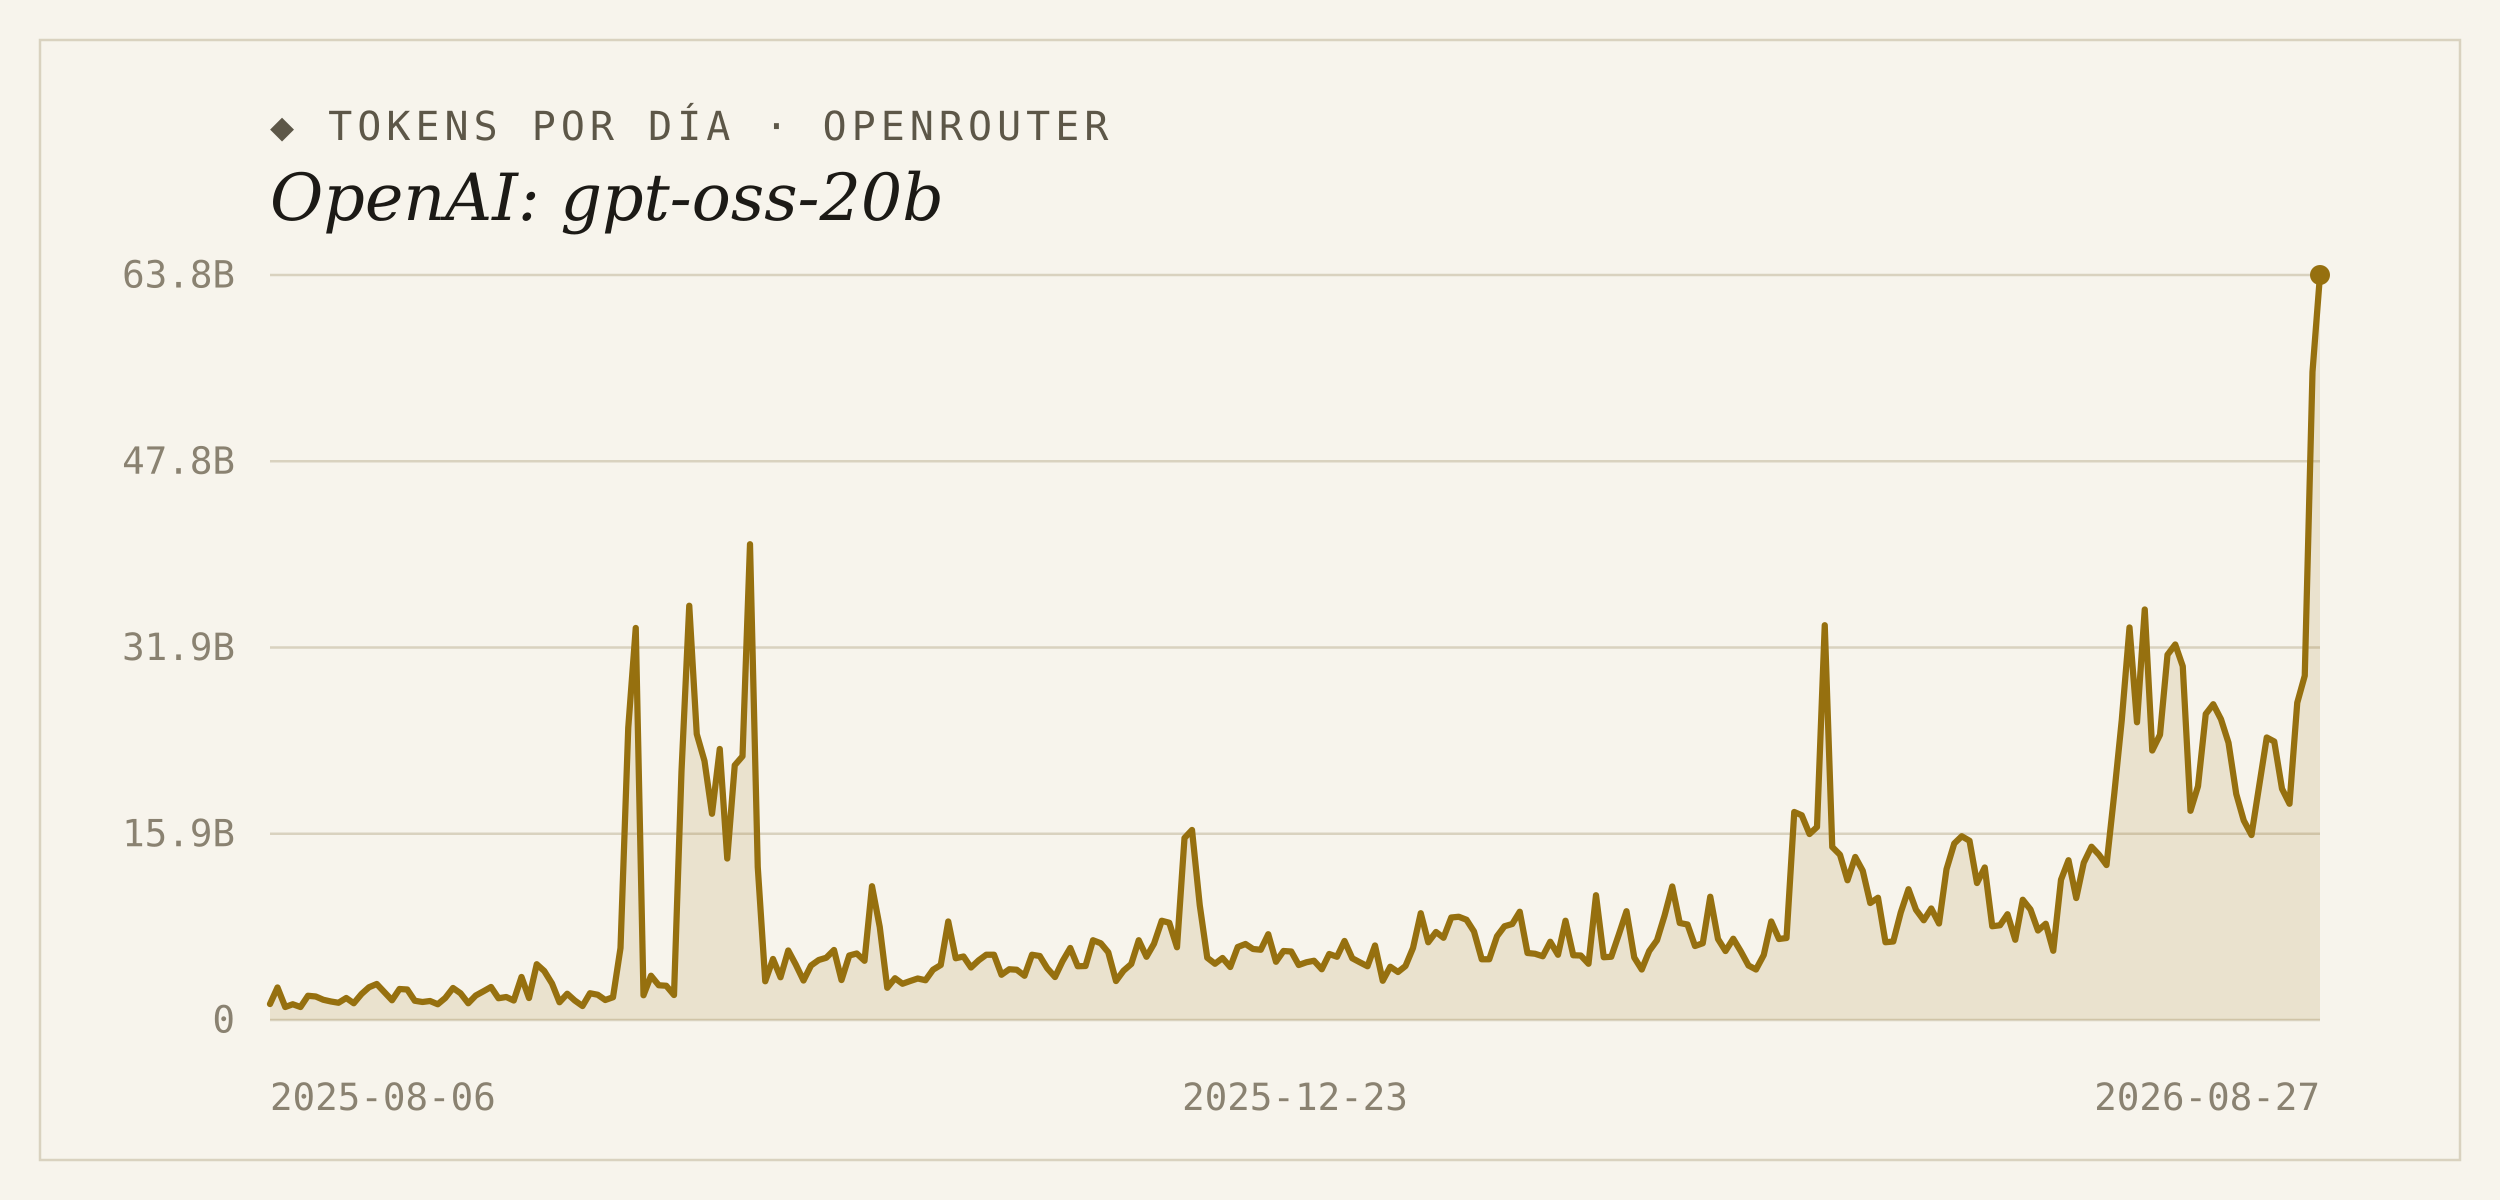
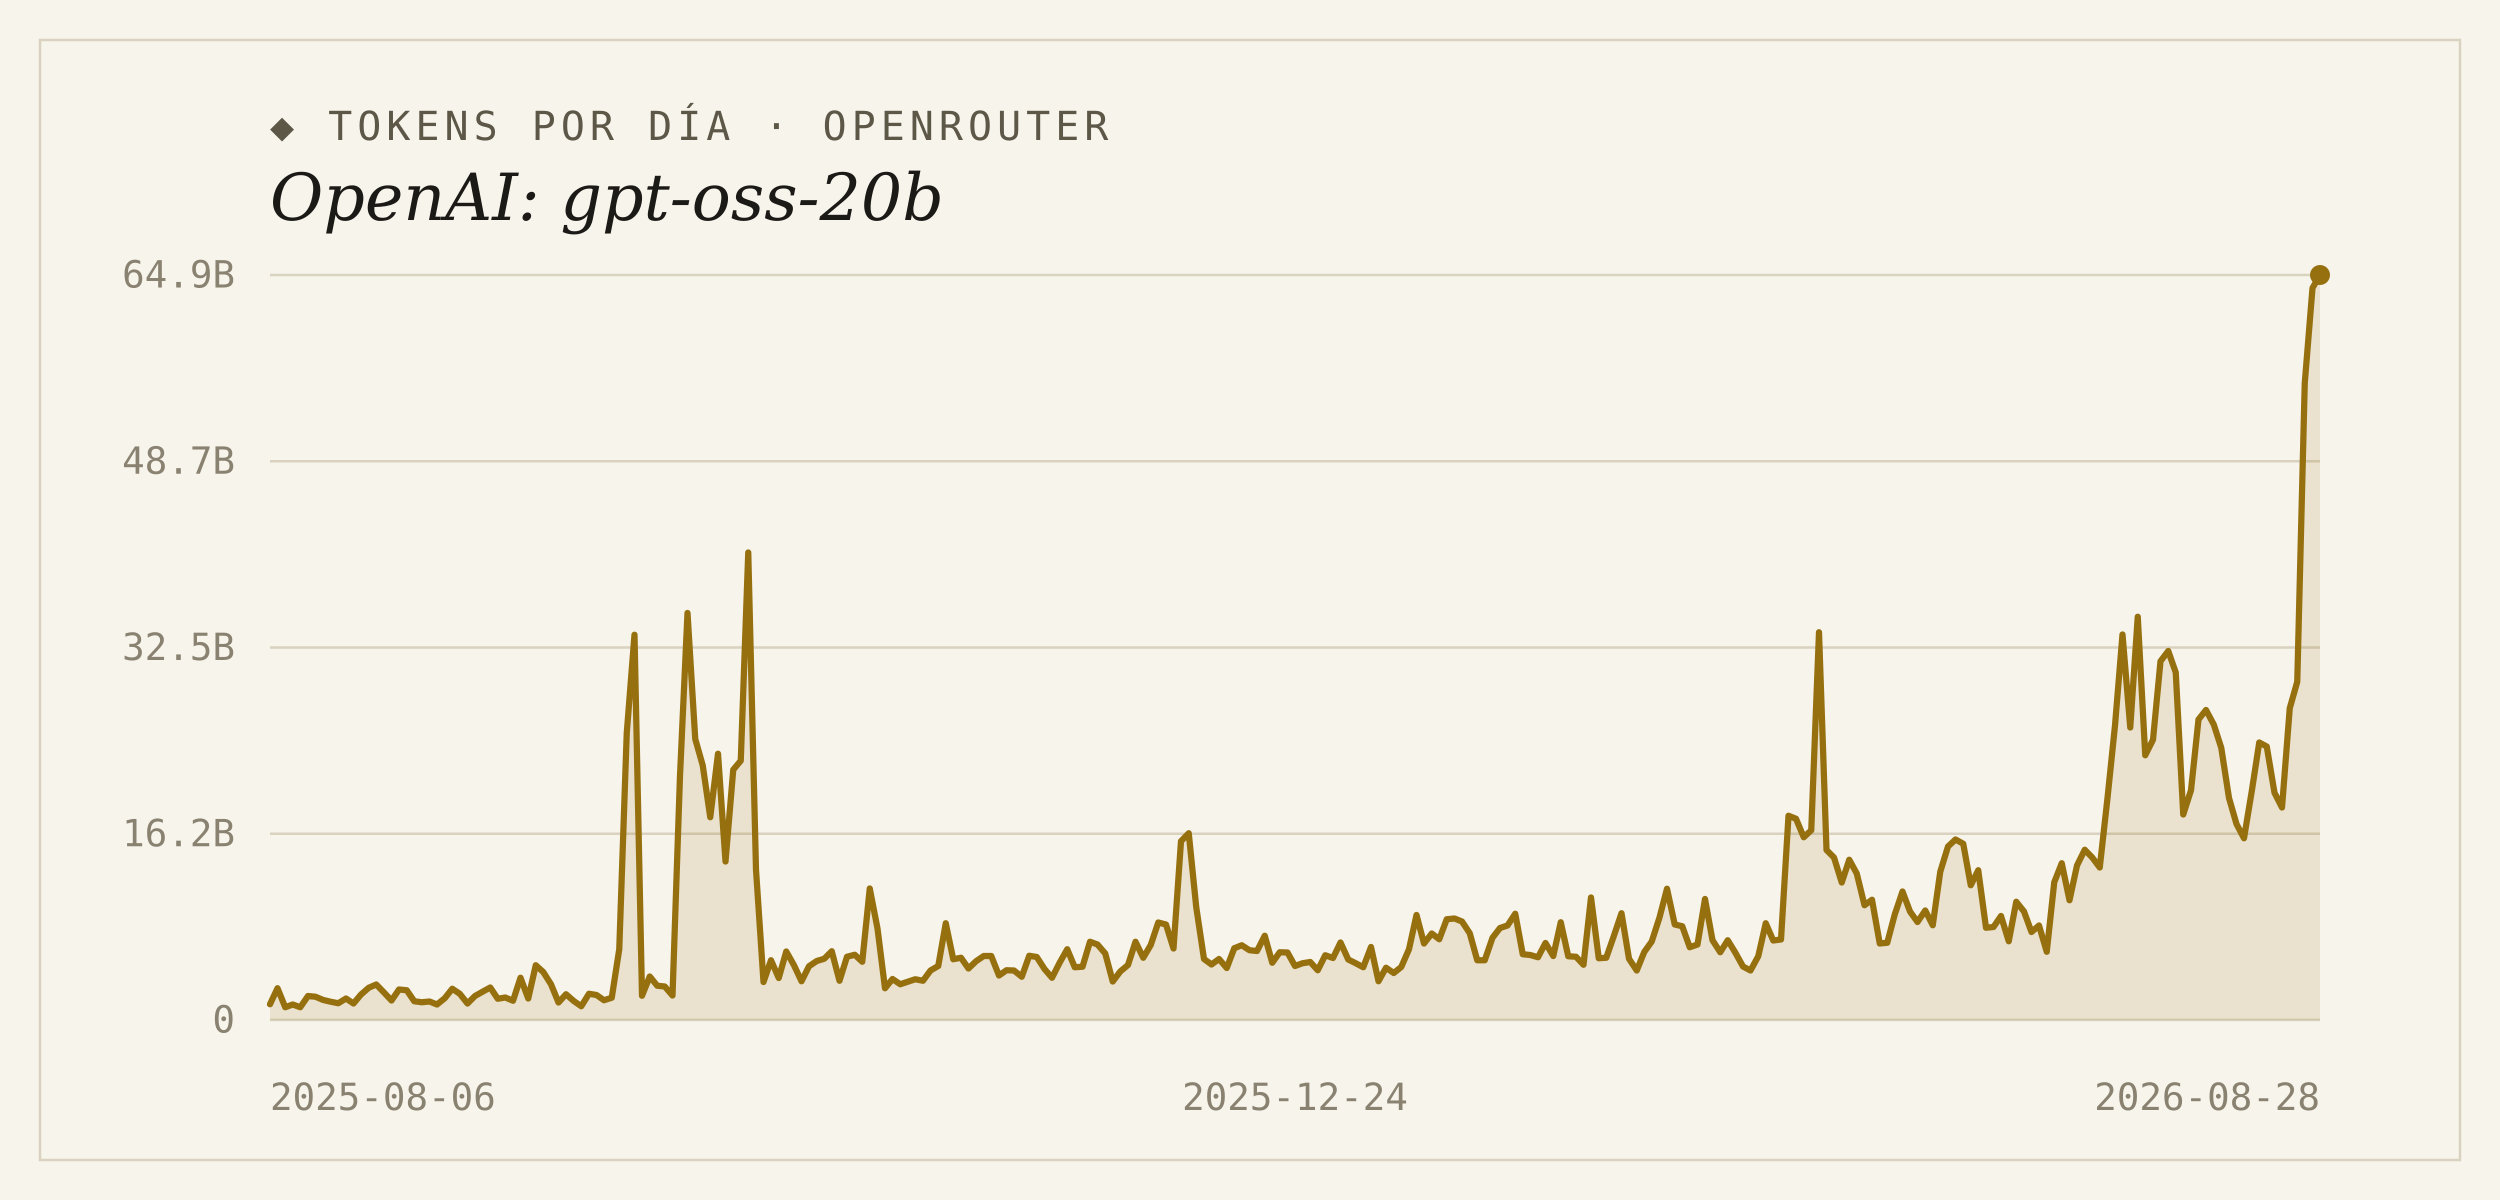
<svg xmlns="http://www.w3.org/2000/svg" width="1000" height="480" viewBox="0 0 1000 480">
  <rect width="1000" height="480" fill="#f7f4ec" />
  <rect x="16" y="16" width="968" height="448" fill="none" stroke="#d9d2bf" stroke-width="1" />
  <text x="108" y="56" font-family="'DejaVu Sans Mono', Consolas, monospace" font-size="16" letter-spacing="2" fill="#5d5748">◆ TOKENS POR DÍA · OPENROUTER</text>
  <text x="108" y="88" font-family="Georgia, 'DejaVu Serif', serif" font-size="26" font-style="italic" fill="#1c1a16">OpenAI: gpt-oss-20b</text>
  <line x1="108" y1="408.0" x2="928" y2="408.0" stroke="#d9d2bf" stroke-width="1" />
  <text x="94" y="413" text-anchor="end" font-family="'DejaVu Sans Mono', Consolas, monospace" font-size="15" fill="#8a8271">0</text>
  <line x1="108" y1="333.5" x2="928" y2="333.5" stroke="#d9d2bf" stroke-width="1" />
-   <text x="94" y="338.5" text-anchor="end" font-family="'DejaVu Sans Mono', Consolas, monospace" font-size="15" fill="#8a8271">15.9B</text>
+   <text x="94" y="338.5" text-anchor="end" font-family="'DejaVu Sans Mono', Consolas, monospace" font-size="15" fill="#8a8271">16.2B</text>
  <line x1="108" y1="259.0" x2="928" y2="259.0" stroke="#d9d2bf" stroke-width="1" />
-   <text x="94" y="264" text-anchor="end" font-family="'DejaVu Sans Mono', Consolas, monospace" font-size="15" fill="#8a8271">31.9B</text>
+   <text x="94" y="264" text-anchor="end" font-family="'DejaVu Sans Mono', Consolas, monospace" font-size="15" fill="#8a8271">32.5B</text>
  <line x1="108" y1="184.5" x2="928" y2="184.5" stroke="#d9d2bf" stroke-width="1" />
-   <text x="94" y="189.5" text-anchor="end" font-family="'DejaVu Sans Mono', Consolas, monospace" font-size="15" fill="#8a8271">47.8B</text>
+   <text x="94" y="189.5" text-anchor="end" font-family="'DejaVu Sans Mono', Consolas, monospace" font-size="15" fill="#8a8271">48.7B</text>
  <line x1="108" y1="110.0" x2="928" y2="110.0" stroke="#d9d2bf" stroke-width="1" />
-   <text x="94" y="115" text-anchor="end" font-family="'DejaVu Sans Mono', Consolas, monospace" font-size="15" fill="#8a8271">63.8B</text>
-   <path d="M 108,408.0 L 108.0,401.6 L 111.0,395.0 L 114.1,402.8 L 117.1,401.7 L 120.2,402.8 L 123.2,398.3 L 126.3,398.6 L 129.3,399.9 L 132.4,400.6 L 135.4,401.1 L 138.5,399.2 L 141.5,401.3 L 144.6,397.6 L 147.6,394.9 L 150.7,393.6 L 153.7,396.8 L 156.8,400.1 L 159.8,395.6 L 162.9,395.8 L 165.9,400.3 L 169.0,400.8 L 172.0,400.4 L 175.1,401.7 L 178.1,399.2 L 181.2,395.2 L 184.2,397.3 L 187.3,401.3 L 190.3,398.2 L 193.4,396.5 L 196.4,394.8 L 199.4,399.3 L 202.5,398.8 L 205.5,400.2 L 208.6,390.8 L 211.6,399.2 L 214.7,385.7 L 217.7,388.4 L 220.8,393.4 L 223.8,400.9 L 226.9,397.5 L 229.9,400.2 L 233.0,402.4 L 236.0,397.3 L 239.1,397.9 L 242.1,400.0 L 245.2,398.9 L 248.2,379.2 L 251.3,291.1 L 254.3,251.2 L 257.4,398.1 L 260.4,390.3 L 263.5,394.1 L 266.5,394.3 L 269.6,398.0 L 272.6,308.5 L 275.7,242.3 L 278.7,293.6 L 281.8,304.4 L 284.8,325.5 L 287.9,299.6 L 290.9,343.4 L 293.9,306.1 L 297.0,302.5 L 300.0,217.7 L 303.1,346.8 L 306.1,392.5 L 309.2,383.6 L 312.2,390.9 L 315.3,380.2 L 318.3,385.8 L 321.4,392.2 L 324.4,386.2 L 327.5,384.0 L 330.5,383.1 L 333.6,380.0 L 336.6,392.0 L 339.7,382.2 L 342.7,381.4 L 345.8,384.3 L 348.8,354.5 L 351.9,370.8 L 354.9,395.1 L 358.0,391.3 L 361.0,393.5 L 364.1,392.4 L 367.1,391.4 L 370.2,392.1 L 373.2,387.9 L 376.3,386.0 L 379.3,368.6 L 382.3,383.3 L 385.4,382.6 L 388.4,387.0 L 391.5,384.1 L 394.5,381.9 L 397.6,381.9 L 400.6,389.9 L 403.7,387.7 L 406.7,387.9 L 409.8,390.3 L 412.8,381.9 L 415.9,382.4 L 418.9,387.3 L 422.0,390.8 L 425.0,384.5 L 428.1,379.2 L 431.1,386.5 L 434.2,386.4 L 437.2,376.1 L 440.3,377.3 L 443.3,380.9 L 446.4,392.4 L 449.4,388.3 L 452.5,385.6 L 455.5,376.1 L 458.6,382.7 L 461.6,377.5 L 464.7,368.3 L 467.7,369.1 L 470.8,378.9 L 473.8,335.2 L 476.8,332.0 L 479.9,362.1 L 482.9,383.1 L 486.0,385.5 L 489.0,383.2 L 492.1,386.8 L 495.1,378.8 L 498.2,377.6 L 501.2,379.6 L 504.3,379.9 L 507.3,373.7 L 510.4,384.7 L 513.4,380.4 L 516.5,380.6 L 519.5,386.0 L 522.6,384.9 L 525.6,384.3 L 528.7,387.7 L 531.7,381.6 L 534.8,382.7 L 537.8,376.4 L 540.9,383.3 L 543.9,384.9 L 547.0,386.5 L 550.0,378.2 L 553.1,392.3 L 556.1,386.7 L 559.2,388.8 L 562.2,386.4 L 565.2,379.2 L 568.3,365.3 L 571.3,376.9 L 574.4,372.8 L 577.4,375.1 L 580.5,367.0 L 583.5,366.7 L 586.6,367.9 L 589.6,372.6 L 592.7,383.7 L 595.7,383.7 L 598.8,374.5 L 601.8,370.5 L 604.9,369.6 L 607.9,364.7 L 611.0,381.2 L 614.0,381.5 L 617.1,382.5 L 620.1,376.7 L 623.2,381.9 L 626.2,368.3 L 629.3,382.1 L 632.3,382.2 L 635.4,385.5 L 638.4,358.1 L 641.5,382.9 L 644.5,382.7 L 647.6,373.6 L 650.6,364.5 L 653.7,383.0 L 656.7,387.8 L 659.7,380.4 L 662.8,376.1 L 665.8,366.3 L 668.9,354.6 L 671.9,369.2 L 675.0,369.8 L 678.0,378.4 L 681.1,377.3 L 684.1,358.7 L 687.2,375.6 L 690.2,380.4 L 693.3,375.5 L 696.3,380.5 L 699.4,386.2 L 702.4,387.8 L 705.5,382.0 L 708.5,368.6 L 711.6,375.6 L 714.6,375.2 L 717.7,324.8 L 720.7,326.1 L 723.8,333.6 L 726.8,330.8 L 729.9,250.1 L 732.9,338.8 L 736.0,341.9 L 739.0,352.1 L 742.1,342.8 L 745.1,348.3 L 748.1,361.2 L 751.2,359.1 L 754.2,376.9 L 757.3,376.6 L 760.3,365.0 L 763.4,355.7 L 766.4,363.9 L 769.5,368.1 L 772.5,363.4 L 775.6,369.4 L 778.6,347.7 L 781.7,337.4 L 784.7,334.5 L 787.8,336.3 L 790.8,353.2 L 793.9,347.0 L 796.9,370.5 L 800.0,370.1 L 803.0,365.7 L 806.1,375.9 L 809.1,359.9 L 812.2,363.8 L 815.2,372.2 L 818.3,369.5 L 821.3,380.3 L 824.4,351.9 L 827.4,344.1 L 830.5,359.2 L 833.5,345.1 L 836.6,338.7 L 839.6,341.9 L 842.6,346.0 L 845.7,317.6 L 848.7,288.1 L 851.8,251.0 L 854.8,288.9 L 857.9,243.8 L 860.9,300.2 L 864.0,293.9 L 867.0,261.9 L 870.1,257.8 L 873.1,266.5 L 876.2,324.3 L 879.2,314.5 L 882.3,285.6 L 885.3,281.7 L 888.4,287.7 L 891.4,297.1 L 894.5,317.6 L 897.5,328.2 L 900.6,334.0 L 903.6,314.8 L 906.7,295.0 L 909.7,296.6 L 912.8,315.5 L 915.8,321.5 L 918.9,281.1 L 921.9,270.3 L 925.0,148.7 L 928.0,110.0 L 928.0,408.0 Z" fill="#96700f" fill-opacity="0.14" />
-   <polyline points="108.0,401.6 111.0,395.0 114.1,402.8 117.1,401.7 120.2,402.8 123.2,398.3 126.3,398.6 129.3,399.9 132.4,400.6 135.4,401.1 138.5,399.2 141.5,401.3 144.6,397.6 147.6,394.9 150.7,393.6 153.7,396.8 156.8,400.1 159.8,395.6 162.9,395.8 165.9,400.3 169.0,400.8 172.0,400.4 175.1,401.7 178.1,399.2 181.2,395.2 184.2,397.3 187.3,401.3 190.3,398.2 193.4,396.5 196.4,394.8 199.4,399.3 202.5,398.8 205.5,400.2 208.6,390.8 211.6,399.2 214.7,385.7 217.7,388.4 220.8,393.4 223.8,400.9 226.9,397.5 229.9,400.2 233.0,402.4 236.0,397.3 239.1,397.9 242.1,400.0 245.2,398.9 248.2,379.2 251.3,291.1 254.3,251.2 257.4,398.1 260.4,390.3 263.5,394.1 266.5,394.3 269.6,398.0 272.6,308.5 275.7,242.3 278.7,293.6 281.8,304.4 284.8,325.5 287.9,299.6 290.9,343.4 293.9,306.1 297.0,302.5 300.0,217.7 303.1,346.8 306.1,392.5 309.2,383.6 312.2,390.9 315.3,380.2 318.3,385.8 321.4,392.2 324.4,386.2 327.5,384.0 330.5,383.1 333.6,380.0 336.6,392.0 339.7,382.2 342.7,381.4 345.8,384.3 348.8,354.5 351.9,370.8 354.9,395.1 358.0,391.3 361.0,393.5 364.1,392.4 367.1,391.4 370.2,392.1 373.2,387.9 376.3,386.0 379.3,368.6 382.3,383.3 385.4,382.6 388.4,387.0 391.5,384.1 394.5,381.9 397.6,381.9 400.6,389.9 403.7,387.7 406.7,387.9 409.8,390.3 412.8,381.9 415.9,382.4 418.9,387.3 422.0,390.8 425.0,384.5 428.1,379.2 431.1,386.5 434.2,386.4 437.2,376.1 440.3,377.3 443.3,380.9 446.4,392.4 449.4,388.3 452.5,385.6 455.5,376.1 458.6,382.7 461.6,377.5 464.7,368.3 467.7,369.1 470.8,378.9 473.8,335.2 476.8,332.0 479.9,362.1 482.9,383.1 486.0,385.5 489.0,383.2 492.1,386.8 495.1,378.8 498.2,377.6 501.2,379.6 504.3,379.9 507.3,373.7 510.4,384.7 513.4,380.4 516.5,380.6 519.5,386.0 522.6,384.9 525.6,384.3 528.7,387.7 531.7,381.6 534.8,382.7 537.8,376.4 540.9,383.3 543.9,384.9 547.0,386.5 550.0,378.2 553.1,392.3 556.1,386.7 559.2,388.8 562.2,386.4 565.2,379.2 568.3,365.3 571.3,376.9 574.4,372.8 577.4,375.1 580.5,367.0 583.5,366.7 586.6,367.9 589.6,372.6 592.7,383.7 595.7,383.7 598.8,374.5 601.8,370.5 604.9,369.6 607.9,364.7 611.0,381.2 614.0,381.5 617.1,382.5 620.1,376.7 623.2,381.9 626.2,368.3 629.3,382.1 632.3,382.2 635.4,385.5 638.4,358.1 641.5,382.9 644.5,382.7 647.6,373.6 650.6,364.5 653.7,383.0 656.7,387.8 659.7,380.4 662.8,376.1 665.8,366.3 668.9,354.6 671.9,369.2 675.0,369.8 678.0,378.4 681.1,377.3 684.1,358.7 687.2,375.6 690.2,380.4 693.3,375.5 696.3,380.5 699.4,386.2 702.4,387.8 705.5,382.0 708.5,368.6 711.6,375.6 714.6,375.2 717.7,324.8 720.7,326.1 723.8,333.6 726.8,330.8 729.9,250.1 732.9,338.8 736.0,341.9 739.0,352.1 742.1,342.8 745.1,348.3 748.1,361.2 751.2,359.1 754.2,376.9 757.3,376.6 760.3,365.0 763.4,355.7 766.4,363.9 769.5,368.1 772.5,363.4 775.6,369.4 778.6,347.7 781.7,337.4 784.7,334.5 787.8,336.3 790.8,353.2 793.9,347.0 796.9,370.5 800.0,370.1 803.0,365.7 806.1,375.9 809.1,359.9 812.2,363.8 815.2,372.2 818.3,369.5 821.3,380.3 824.4,351.9 827.4,344.1 830.5,359.2 833.5,345.1 836.6,338.7 839.6,341.9 842.6,346.0 845.7,317.6 848.7,288.1 851.8,251.0 854.8,288.9 857.9,243.8 860.9,300.2 864.0,293.9 867.0,261.9 870.1,257.8 873.1,266.5 876.2,324.3 879.2,314.5 882.3,285.6 885.3,281.7 888.4,287.7 891.4,297.1 894.5,317.6 897.5,328.2 900.6,334.0 903.6,314.8 906.7,295.0 909.7,296.6 912.8,315.5 915.8,321.5 918.9,281.1 921.9,270.3 925.0,148.7 928.0,110.0" fill="none" stroke="#96700f" stroke-width="2.5" stroke-linejoin="round" stroke-linecap="round" />
+   <text x="94" y="115" text-anchor="end" font-family="'DejaVu Sans Mono', Consolas, monospace" font-size="15" fill="#8a8271">64.9B</text>
+   <path d="M 108,408.0 L 108.0,401.7 L 111.0,395.3 L 114.1,402.9 L 117.1,401.8 L 120.1,402.9 L 123.2,398.4 L 126.2,398.7 L 129.3,400.0 L 132.3,400.7 L 135.3,401.3 L 138.4,399.4 L 141.4,401.4 L 144.4,397.8 L 147.5,395.1 L 150.5,393.8 L 153.6,397.0 L 156.6,400.2 L 159.6,395.8 L 162.7,396.1 L 165.7,400.5 L 168.7,400.9 L 171.8,400.6 L 174.8,401.8 L 177.9,399.3 L 180.9,395.5 L 183.9,397.5 L 187.0,401.4 L 190.0,398.4 L 193.0,396.7 L 196.1,395.0 L 199.1,399.5 L 202.1,399.0 L 205.2,400.3 L 208.2,391.1 L 211.3,399.4 L 214.3,386.1 L 217.3,388.8 L 220.4,393.7 L 223.4,401.0 L 226.4,397.7 L 229.5,400.4 L 232.5,402.5 L 235.6,397.5 L 238.6,398.0 L 241.6,400.1 L 244.7,399.1 L 247.7,379.7 L 250.7,293.2 L 253.8,253.9 L 256.8,398.3 L 259.9,390.6 L 262.9,394.3 L 265.9,394.6 L 269.0,398.2 L 272.0,310.3 L 275.0,245.2 L 278.1,295.6 L 281.1,306.2 L 284.1,326.9 L 287.2,301.5 L 290.2,344.6 L 293.3,307.9 L 296.3,304.3 L 299.3,221.0 L 302.4,347.9 L 305.4,392.8 L 308.4,384.1 L 311.5,391.2 L 314.5,380.6 L 317.6,386.1 L 320.6,392.5 L 323.6,386.5 L 326.7,384.4 L 329.7,383.5 L 332.7,380.5 L 335.8,392.3 L 338.8,382.7 L 341.9,381.9 L 344.9,384.7 L 347.9,355.4 L 351.0,371.4 L 354.0,395.3 L 357.0,391.6 L 360.1,393.7 L 363.1,392.7 L 366.1,391.7 L 369.2,392.3 L 372.2,388.2 L 375.3,386.4 L 378.3,369.3 L 381.3,383.7 L 384.4,383.1 L 387.4,387.4 L 390.4,384.5 L 393.5,382.4 L 396.5,382.4 L 399.6,390.2 L 402.6,388.1 L 405.6,388.2 L 408.7,390.7 L 411.7,382.3 L 414.7,382.8 L 417.8,387.6 L 420.8,391.1 L 423.9,385.0 L 426.9,379.7 L 429.9,386.9 L 433.0,386.7 L 436.0,376.7 L 439.0,377.8 L 442.1,381.4 L 445.1,392.6 L 448.1,388.6 L 451.2,386.0 L 454.2,376.7 L 457.3,383.1 L 460.3,378.0 L 463.3,369.0 L 466.4,369.8 L 469.4,379.4 L 472.4,336.5 L 475.5,333.3 L 478.5,362.9 L 481.6,383.6 L 484.6,385.8 L 487.6,383.6 L 490.7,387.2 L 493.7,379.3 L 496.7,378.1 L 499.8,380.1 L 502.8,380.4 L 505.9,374.3 L 508.9,385.1 L 511.9,380.9 L 515.0,381.0 L 518.0,386.4 L 521.0,385.3 L 524.1,384.8 L 527.1,388.1 L 530.1,382.1 L 533.2,383.2 L 536.2,377.0 L 539.3,383.8 L 542.3,385.3 L 545.3,386.9 L 548.4,378.8 L 551.4,392.5 L 554.4,387.1 L 557.5,389.2 L 560.5,386.8 L 563.6,379.7 L 566.6,366.0 L 569.6,377.4 L 572.7,373.4 L 575.7,375.7 L 578.7,367.7 L 581.8,367.4 L 584.8,368.6 L 587.9,373.3 L 590.9,384.1 L 593.9,384.1 L 597.0,375.1 L 600.0,371.2 L 603.0,370.2 L 606.1,365.5 L 609.1,381.7 L 612.1,382.0 L 615.2,382.9 L 618.2,377.2 L 621.3,382.4 L 624.3,368.9 L 627.3,382.5 L 630.4,382.7 L 633.4,385.9 L 636.4,359.0 L 639.5,383.3 L 642.5,383.1 L 645.6,374.2 L 648.6,365.3 L 651.6,383.5 L 654.7,388.2 L 657.7,380.8 L 660.7,376.6 L 663.8,367.0 L 666.8,355.5 L 669.9,369.8 L 672.9,370.5 L 675.9,378.9 L 679.0,377.8 L 682.0,359.6 L 685.0,376.1 L 688.1,380.9 L 691.1,376.1 L 694.1,381.0 L 697.2,386.6 L 700.2,388.2 L 703.3,382.5 L 706.3,369.3 L 709.3,376.2 L 712.4,375.8 L 715.4,326.3 L 718.4,327.5 L 721.5,334.9 L 724.5,332.1 L 727.6,252.9 L 730.6,340.0 L 733.6,343.0 L 736.7,353.0 L 739.7,343.9 L 742.7,349.4 L 745.8,362.1 L 748.8,359.9 L 751.9,377.4 L 754.9,377.1 L 757.9,365.8 L 761.0,356.6 L 764.0,364.6 L 767.0,368.8 L 770.1,364.2 L 773.1,370.1 L 776.1,348.7 L 779.2,338.6 L 782.2,335.8 L 785.3,337.5 L 788.3,354.1 L 791.3,348.1 L 794.4,371.1 L 797.4,370.8 L 800.4,366.4 L 803.5,376.5 L 806.5,360.7 L 809.6,364.6 L 812.6,372.8 L 815.6,370.2 L 818.7,380.7 L 821.7,352.9 L 824.7,345.3 L 827.8,360.1 L 830.8,346.2 L 833.9,339.9 L 836.9,343.0 L 839.9,347.0 L 843.0,319.2 L 846.0,290.2 L 849.0,253.8 L 852.1,291.0 L 855.1,246.7 L 858.1,302.1 L 861.2,295.9 L 864.2,264.5 L 867.3,260.4 L 870.3,269.0 L 873.3,325.8 L 876.4,316.1 L 879.4,287.8 L 882.4,284.0 L 885.5,289.8 L 888.5,299.1 L 891.6,319.2 L 894.6,329.6 L 897.6,335.3 L 900.7,316.5 L 903.7,297.0 L 906.7,298.6 L 909.8,317.1 L 912.8,323.0 L 915.9,283.3 L 918.9,272.7 L 921.9,153.3 L 925.0,115.2 L 928.0,110.0 L 928.0,408.0 Z" fill="#96700f" fill-opacity="0.14" />
+   <polyline points="108.0,401.7 111.0,395.3 114.1,402.9 117.1,401.8 120.1,402.9 123.2,398.4 126.2,398.7 129.3,400.0 132.3,400.7 135.3,401.3 138.4,399.4 141.4,401.4 144.4,397.8 147.5,395.1 150.5,393.8 153.6,397.0 156.6,400.2 159.6,395.8 162.7,396.1 165.7,400.5 168.7,400.9 171.8,400.6 174.8,401.8 177.9,399.3 180.9,395.5 183.9,397.5 187.0,401.4 190.0,398.4 193.0,396.7 196.1,395.0 199.1,399.5 202.1,399.0 205.2,400.3 208.2,391.1 211.3,399.4 214.3,386.1 217.3,388.8 220.4,393.7 223.4,401.0 226.4,397.7 229.5,400.4 232.5,402.5 235.6,397.5 238.6,398.0 241.6,400.1 244.7,399.1 247.7,379.7 250.7,293.2 253.8,253.9 256.8,398.3 259.9,390.6 262.9,394.3 265.9,394.6 269.0,398.2 272.0,310.3 275.0,245.2 278.1,295.6 281.1,306.2 284.1,326.9 287.2,301.5 290.2,344.6 293.3,307.9 296.3,304.3 299.3,221.0 302.4,347.9 305.4,392.8 308.4,384.1 311.5,391.2 314.5,380.6 317.6,386.1 320.6,392.5 323.6,386.5 326.7,384.4 329.7,383.5 332.7,380.5 335.8,392.3 338.8,382.7 341.9,381.9 344.9,384.7 347.9,355.4 351.0,371.4 354.0,395.3 357.0,391.6 360.1,393.7 363.1,392.7 366.1,391.7 369.2,392.3 372.2,388.2 375.3,386.4 378.3,369.3 381.3,383.7 384.4,383.1 387.4,387.4 390.4,384.5 393.5,382.4 396.5,382.4 399.6,390.2 402.6,388.1 405.6,388.2 408.7,390.7 411.7,382.3 414.7,382.8 417.8,387.6 420.8,391.1 423.9,385.0 426.9,379.7 429.9,386.9 433.0,386.7 436.0,376.7 439.0,377.8 442.1,381.4 445.1,392.6 448.1,388.6 451.2,386.0 454.2,376.7 457.3,383.1 460.3,378.0 463.3,369.0 466.4,369.8 469.4,379.4 472.4,336.5 475.5,333.3 478.5,362.9 481.6,383.6 484.6,385.8 487.6,383.6 490.7,387.2 493.7,379.3 496.7,378.1 499.8,380.1 502.8,380.4 505.9,374.3 508.9,385.1 511.9,380.9 515.0,381.0 518.0,386.4 521.0,385.3 524.1,384.8 527.1,388.1 530.1,382.1 533.2,383.2 536.2,377.0 539.3,383.8 542.3,385.3 545.3,386.9 548.4,378.8 551.4,392.5 554.4,387.1 557.5,389.2 560.5,386.8 563.6,379.7 566.6,366.0 569.6,377.4 572.7,373.4 575.7,375.7 578.7,367.7 581.8,367.4 584.8,368.6 587.9,373.3 590.9,384.1 593.9,384.1 597.0,375.1 600.0,371.2 603.0,370.2 606.1,365.5 609.1,381.7 612.1,382.0 615.2,382.9 618.2,377.2 621.3,382.4 624.3,368.9 627.3,382.5 630.4,382.7 633.4,385.9 636.4,359.0 639.5,383.3 642.5,383.1 645.6,374.2 648.6,365.3 651.6,383.5 654.7,388.2 657.7,380.8 660.7,376.6 663.8,367.0 666.8,355.5 669.9,369.8 672.9,370.5 675.9,378.9 679.0,377.8 682.0,359.6 685.0,376.1 688.1,380.9 691.1,376.1 694.1,381.0 697.2,386.6 700.2,388.2 703.3,382.5 706.3,369.3 709.3,376.2 712.4,375.8 715.4,326.3 718.4,327.5 721.5,334.9 724.5,332.1 727.6,252.9 730.6,340.0 733.6,343.0 736.7,353.0 739.7,343.9 742.7,349.4 745.8,362.1 748.8,359.9 751.9,377.4 754.9,377.1 757.9,365.8 761.0,356.6 764.0,364.6 767.0,368.8 770.1,364.2 773.1,370.1 776.1,348.7 779.2,338.6 782.2,335.8 785.3,337.5 788.3,354.1 791.3,348.1 794.4,371.1 797.4,370.8 800.4,366.4 803.5,376.5 806.5,360.7 809.6,364.6 812.6,372.8 815.6,370.2 818.7,380.7 821.7,352.9 824.7,345.3 827.8,360.1 830.8,346.2 833.9,339.9 836.9,343.0 839.9,347.0 843.0,319.2 846.0,290.2 849.0,253.8 852.1,291.0 855.1,246.7 858.1,302.1 861.2,295.9 864.2,264.5 867.3,260.4 870.3,269.0 873.3,325.8 876.4,316.1 879.4,287.8 882.4,284.0 885.5,289.8 888.5,299.1 891.6,319.2 894.6,329.6 897.6,335.3 900.7,316.5 903.7,297.0 906.7,298.6 909.8,317.1 912.8,323.0 915.9,283.3 918.9,272.7 921.9,153.3 925.0,115.2 928.0,110.0" fill="none" stroke="#96700f" stroke-width="2.5" stroke-linejoin="round" stroke-linecap="round" />
  <circle cx="928.0" cy="110.0" r="4" fill="#96700f" />
  <text x="108" y="444" text-anchor="start" font-family="'DejaVu Sans Mono', Consolas, monospace" font-size="15" fill="#8a8271">2025-08-06</text>
-   <text x="518" y="444" text-anchor="middle" font-family="'DejaVu Sans Mono', Consolas, monospace" font-size="15" fill="#8a8271">2025-12-23</text>
-   <text x="928" y="444" text-anchor="end" font-family="'DejaVu Sans Mono', Consolas, monospace" font-size="15" fill="#8a8271">2026-08-27</text>
+   <text x="518" y="444" text-anchor="middle" font-family="'DejaVu Sans Mono', Consolas, monospace" font-size="15" fill="#8a8271">2025-12-24</text>
+   <text x="928" y="444" text-anchor="end" font-family="'DejaVu Sans Mono', Consolas, monospace" font-size="15" fill="#8a8271">2026-08-28</text>
</svg>
